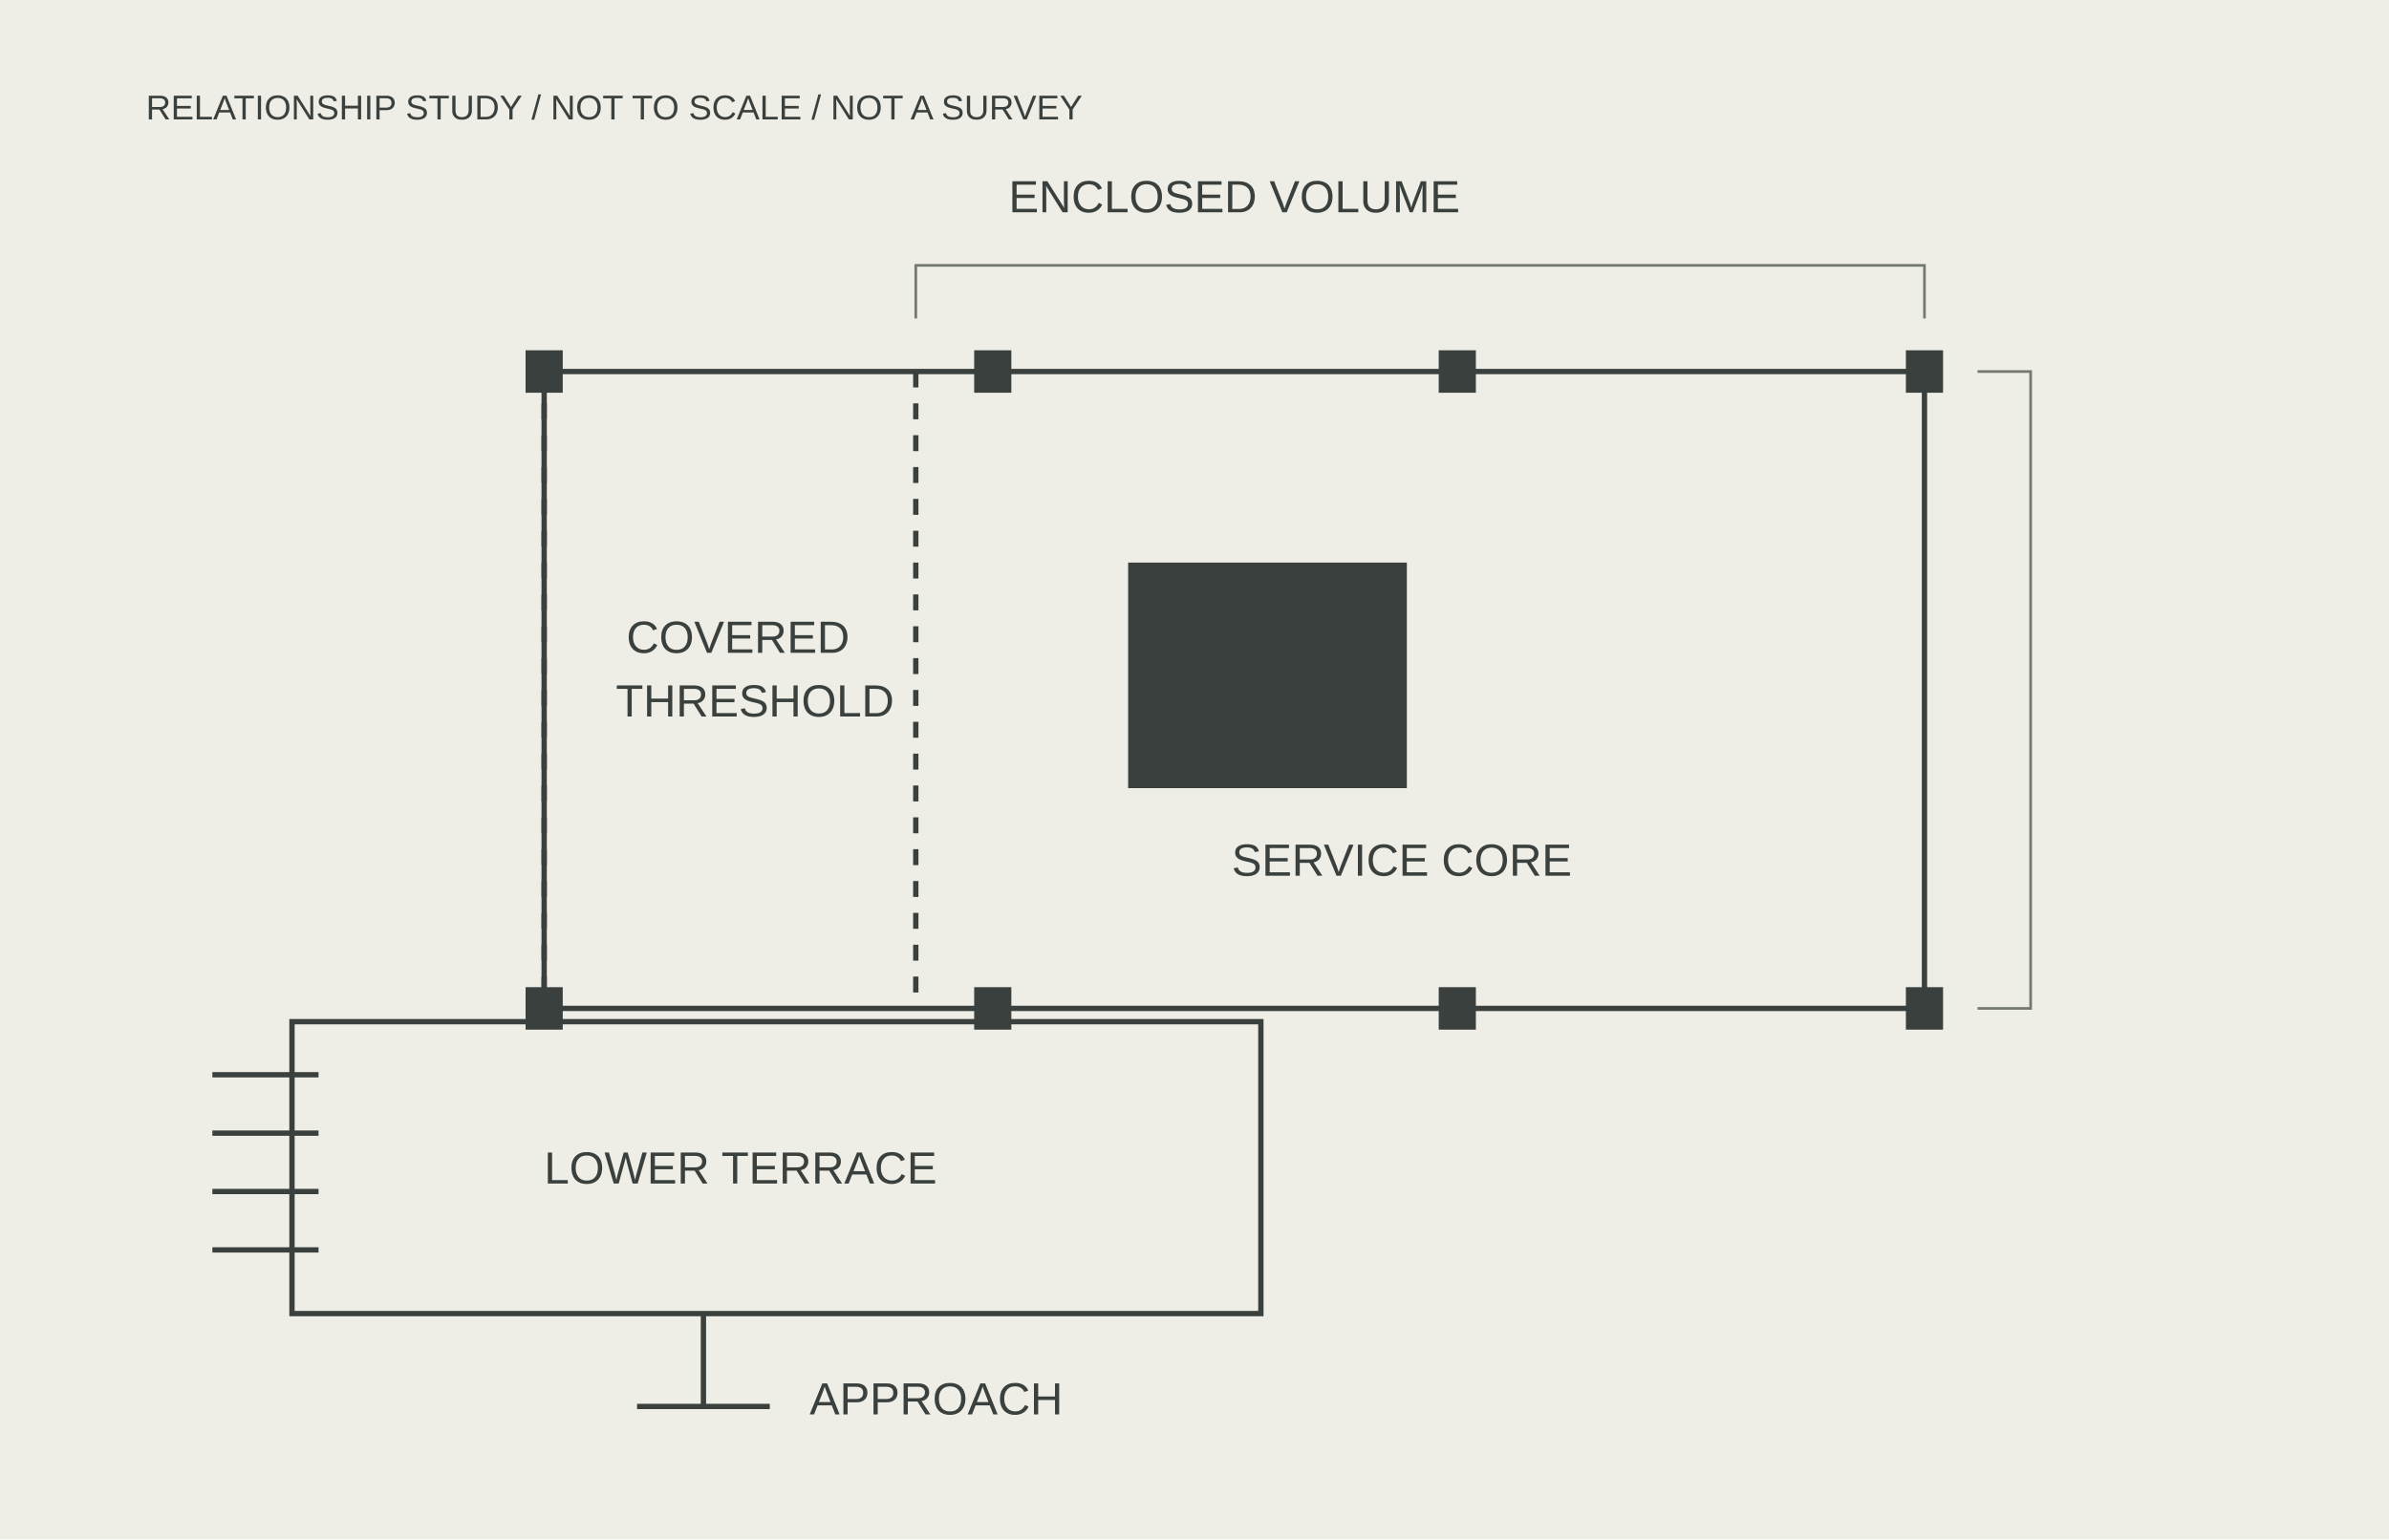
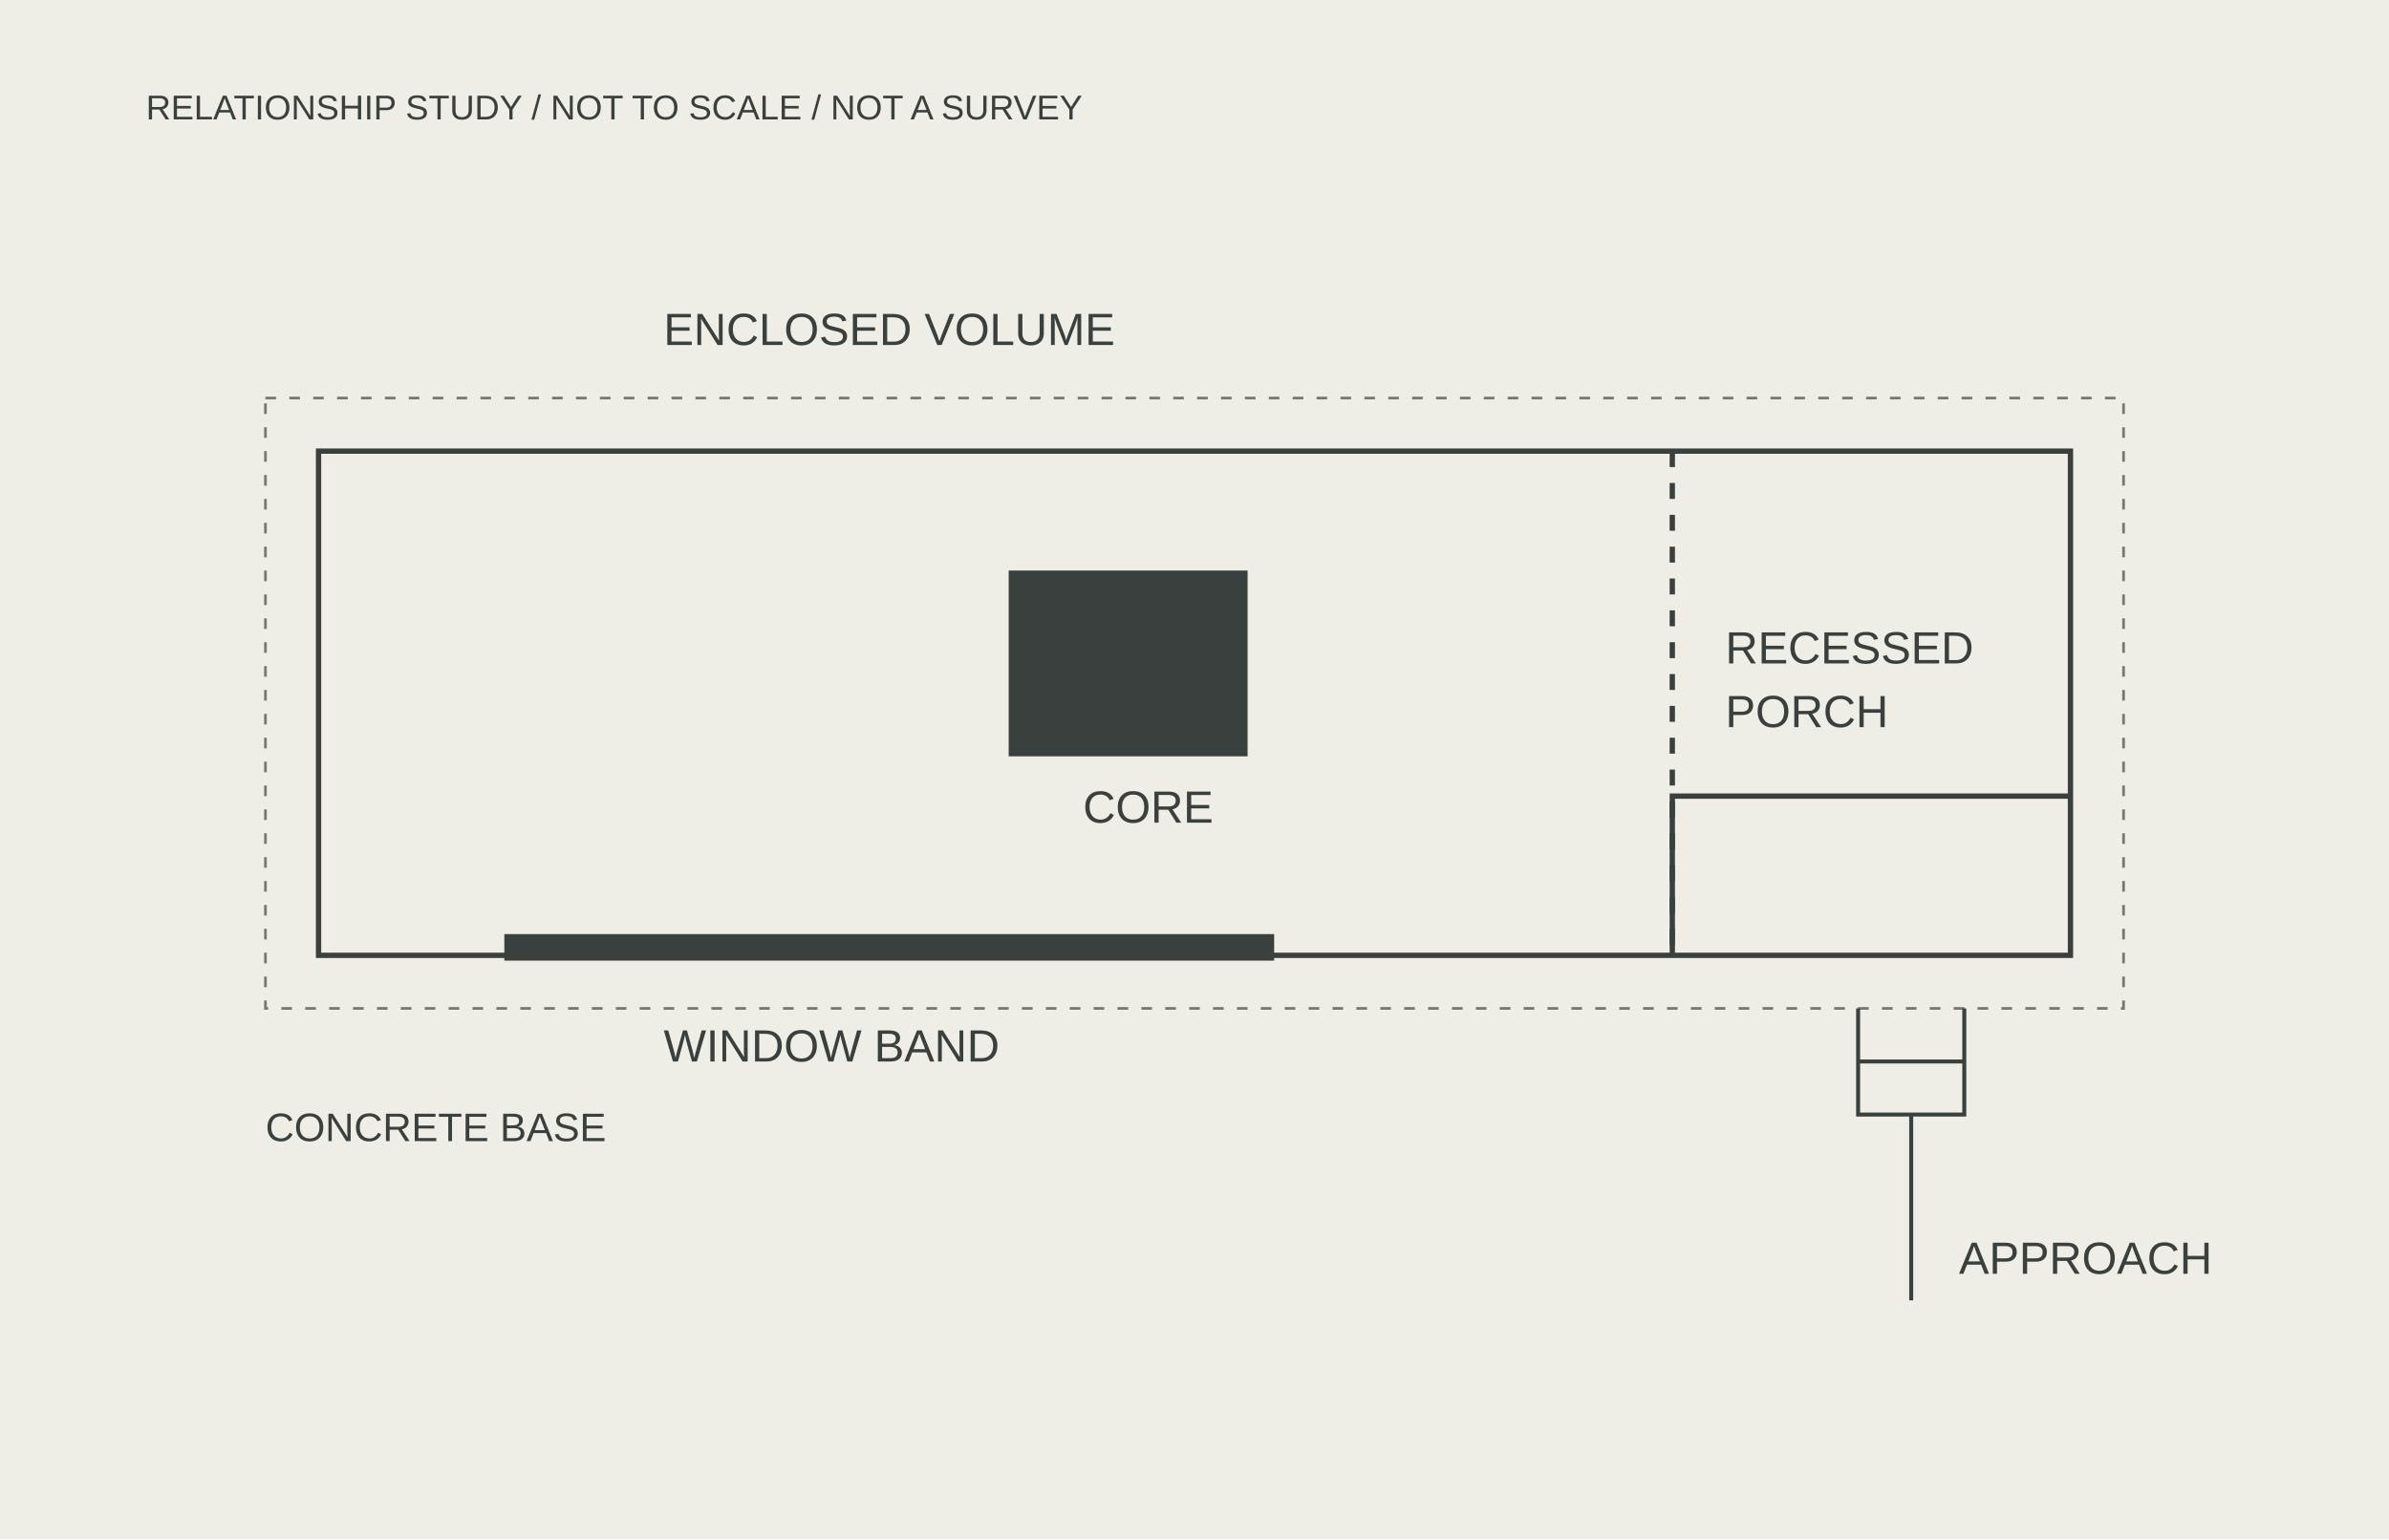
<svg xmlns="http://www.w3.org/2000/svg" viewBox="0 0 900 580">
  <rect width="900" height="580" fill="#eeede6" />
  <g fill="none" stroke="#3a403d" stroke-width="2">
-     <path d="M205 140h520v240H205z" />
-     <path d="M205 140v240M345 140v240" stroke-dasharray="6 6" />
-     <path d="M110 385h365v110H110z" />
-     <path d="M265 495v35M240 530h50M120 405h-40m40 22H80m40 22H80m40 22H80" />
-     <path d="M345 120v-20h380v20M745 140h20v240h-20" stroke="#737970" stroke-width="1" />
+     <path d="M120 170h660v190H120z" />
+     <path d="M100 150h700v230H100z" stroke="#737970" stroke-width="1" stroke-dasharray="4 5" />
+     <path d="M630 170v190" stroke-dasharray="6 6" />
+     <path d="M630 360v-60h150" />
+     <path d="M700 380v40h40v-40M700 400h40M720 420v70" stroke-width="1.5" />
  </g>
  <g fill="#3a403d">
-     <rect x="425" y="212" width="105" height="85" />
-     <rect x="198" y="132" width="14" height="16" />
-     <rect x="367" y="132" width="14" height="16" />
-     <rect x="542" y="132" width="14" height="16" />
-     <rect x="718" y="132" width="14" height="16" />
-     <rect x="198" y="372" width="14" height="16" />
-     <rect x="367" y="372" width="14" height="16" />
-     <rect x="542" y="372" width="14" height="16" />
-     <rect x="718" y="372" width="14" height="16" />
+     <rect x="190" y="352" width="290" height="10" />
+     <rect x="380" y="215" width="90" height="70" />
  </g>
  <g fill="#3a403d" font-family="Arial,sans-serif" font-size="17">
-     <text x="380" y="80">ENCLOSED VOLUME</text>
-     <text x="236" y="246">COVERED</text>
-     <text x="232" y="270">THRESHOLD</text>
-     <text x="464" y="330">SERVICE CORE</text>
-     <text x="205" y="446">LOWER TERRACE</text>
-     <text x="305" y="533">APPROACH</text>
+     <text x="250" y="130">ENCLOSED VOLUME</text>
+     <text x="250" y="400">WINDOW BAND</text>
+     <text x="408" y="310">CORE</text>
+     <text x="650" y="250">RECESSED</text>
+     <text x="650" y="274">PORCH</text>
+     <text x="100" y="430" font-size="15">CONCRETE BASE</text>
+     <text x="738" y="480">APPROACH</text>
    <text x="55" y="45" font-size="13">RELATIONSHIP STUDY / NOT TO SCALE / NOT A SURVEY</text>
  </g>
</svg>
